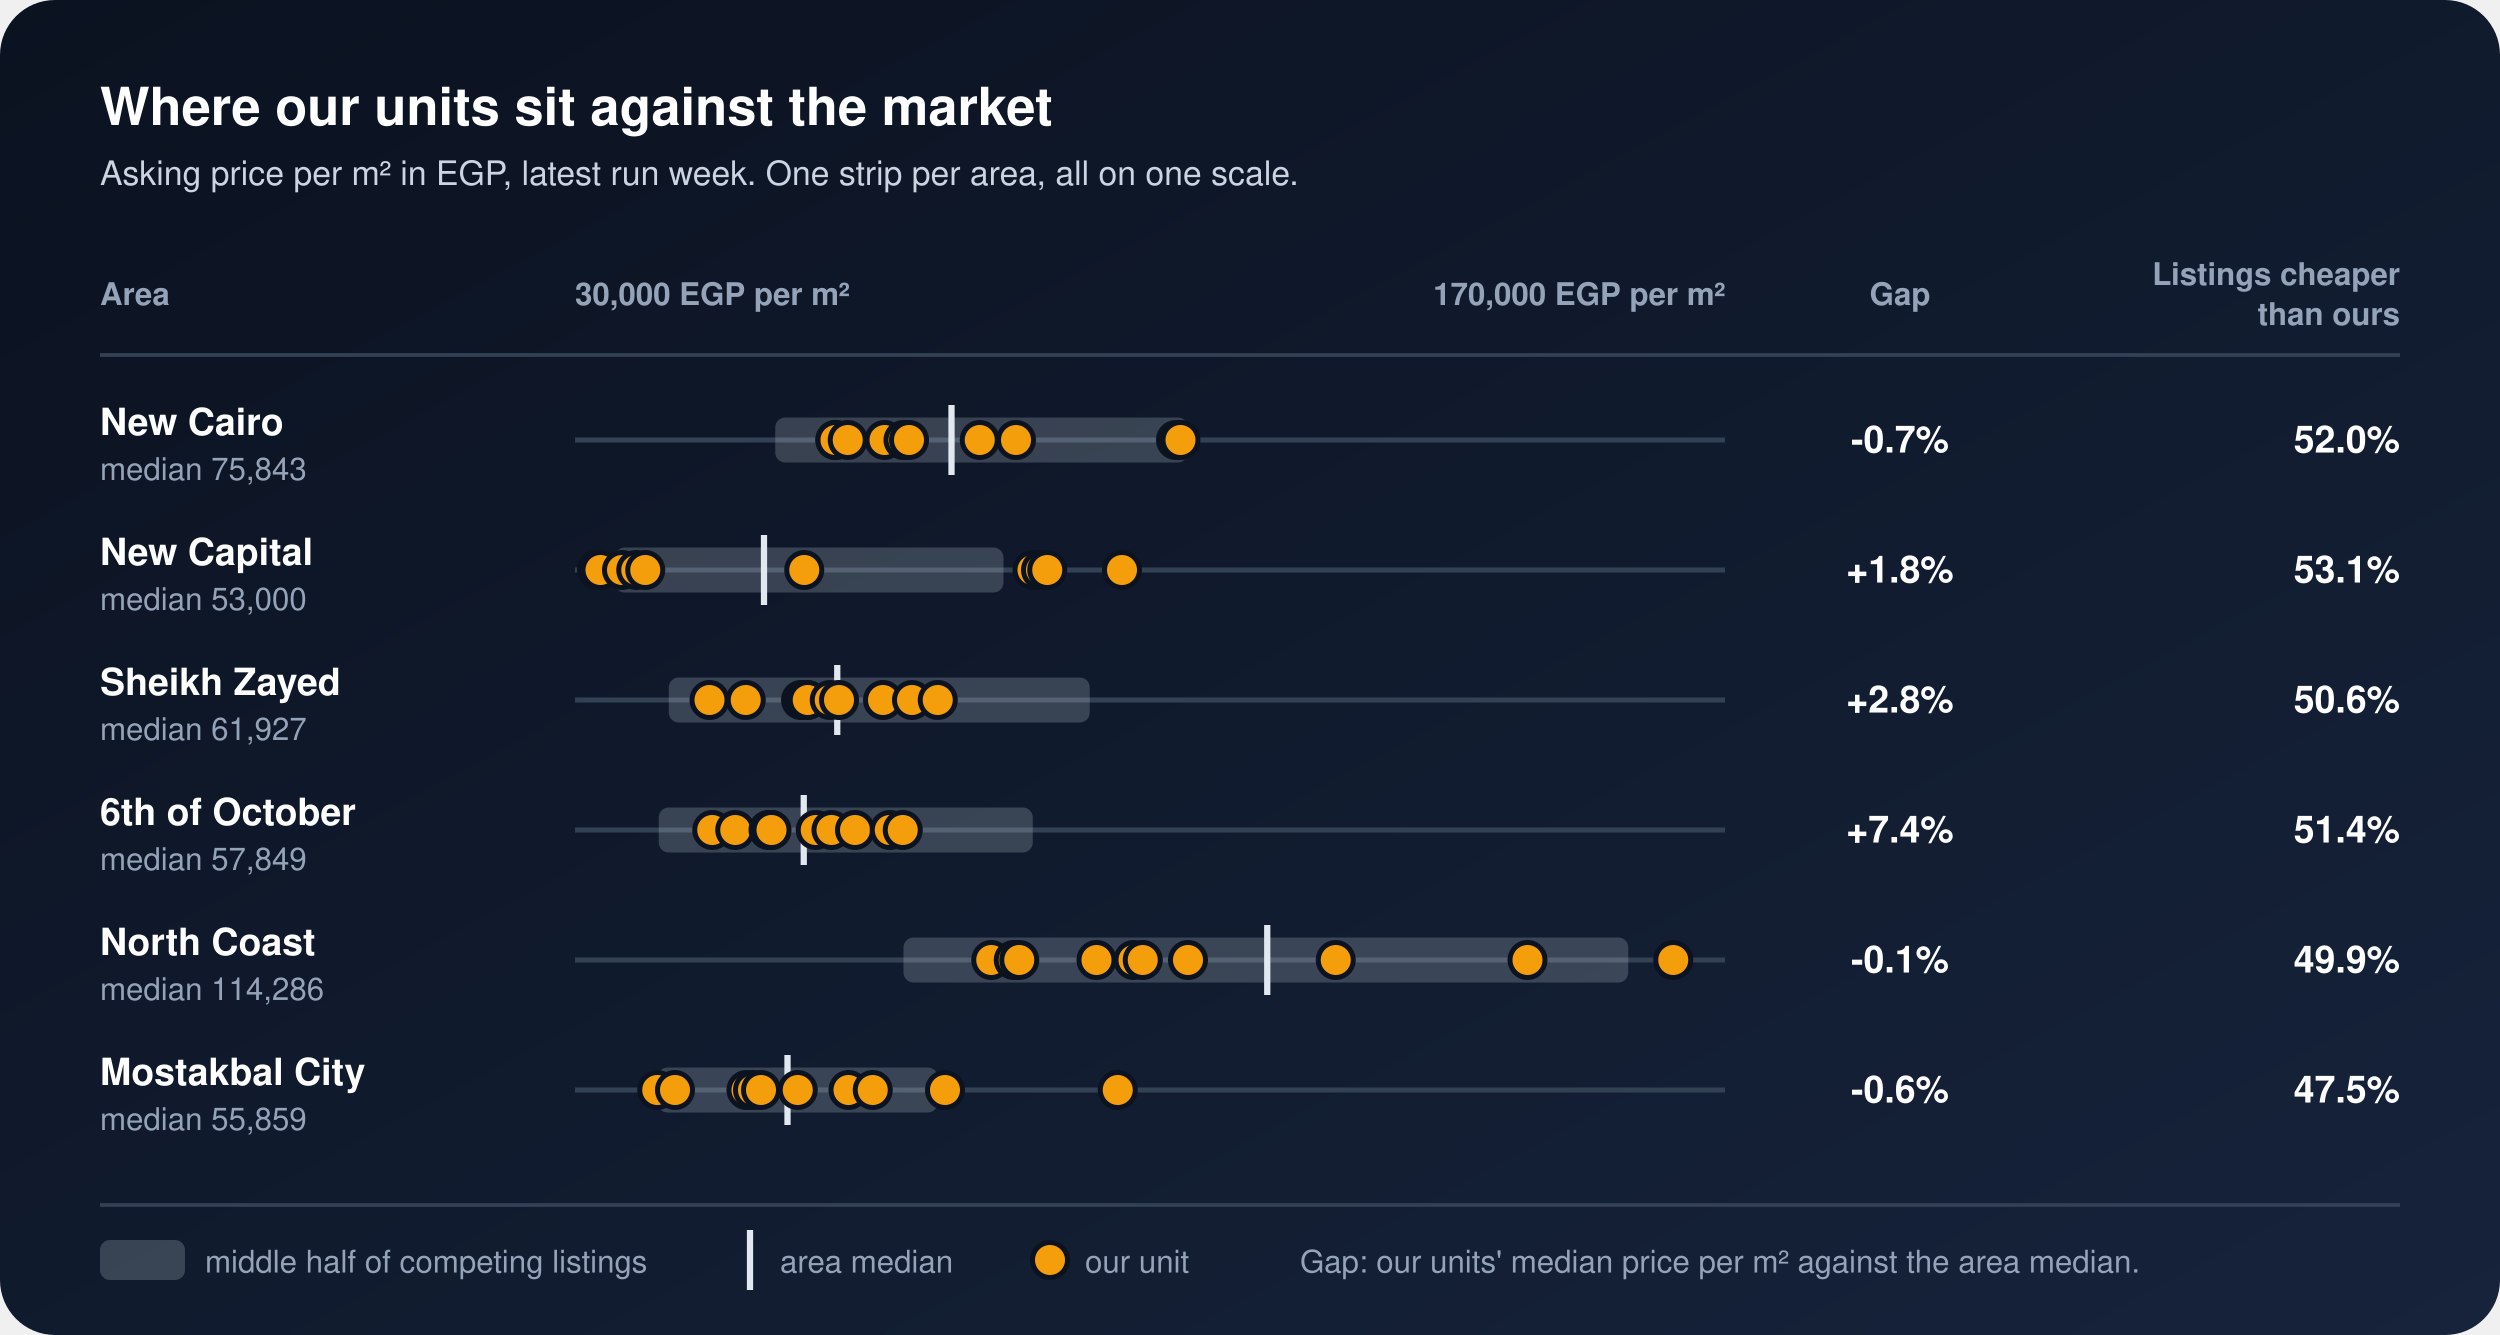
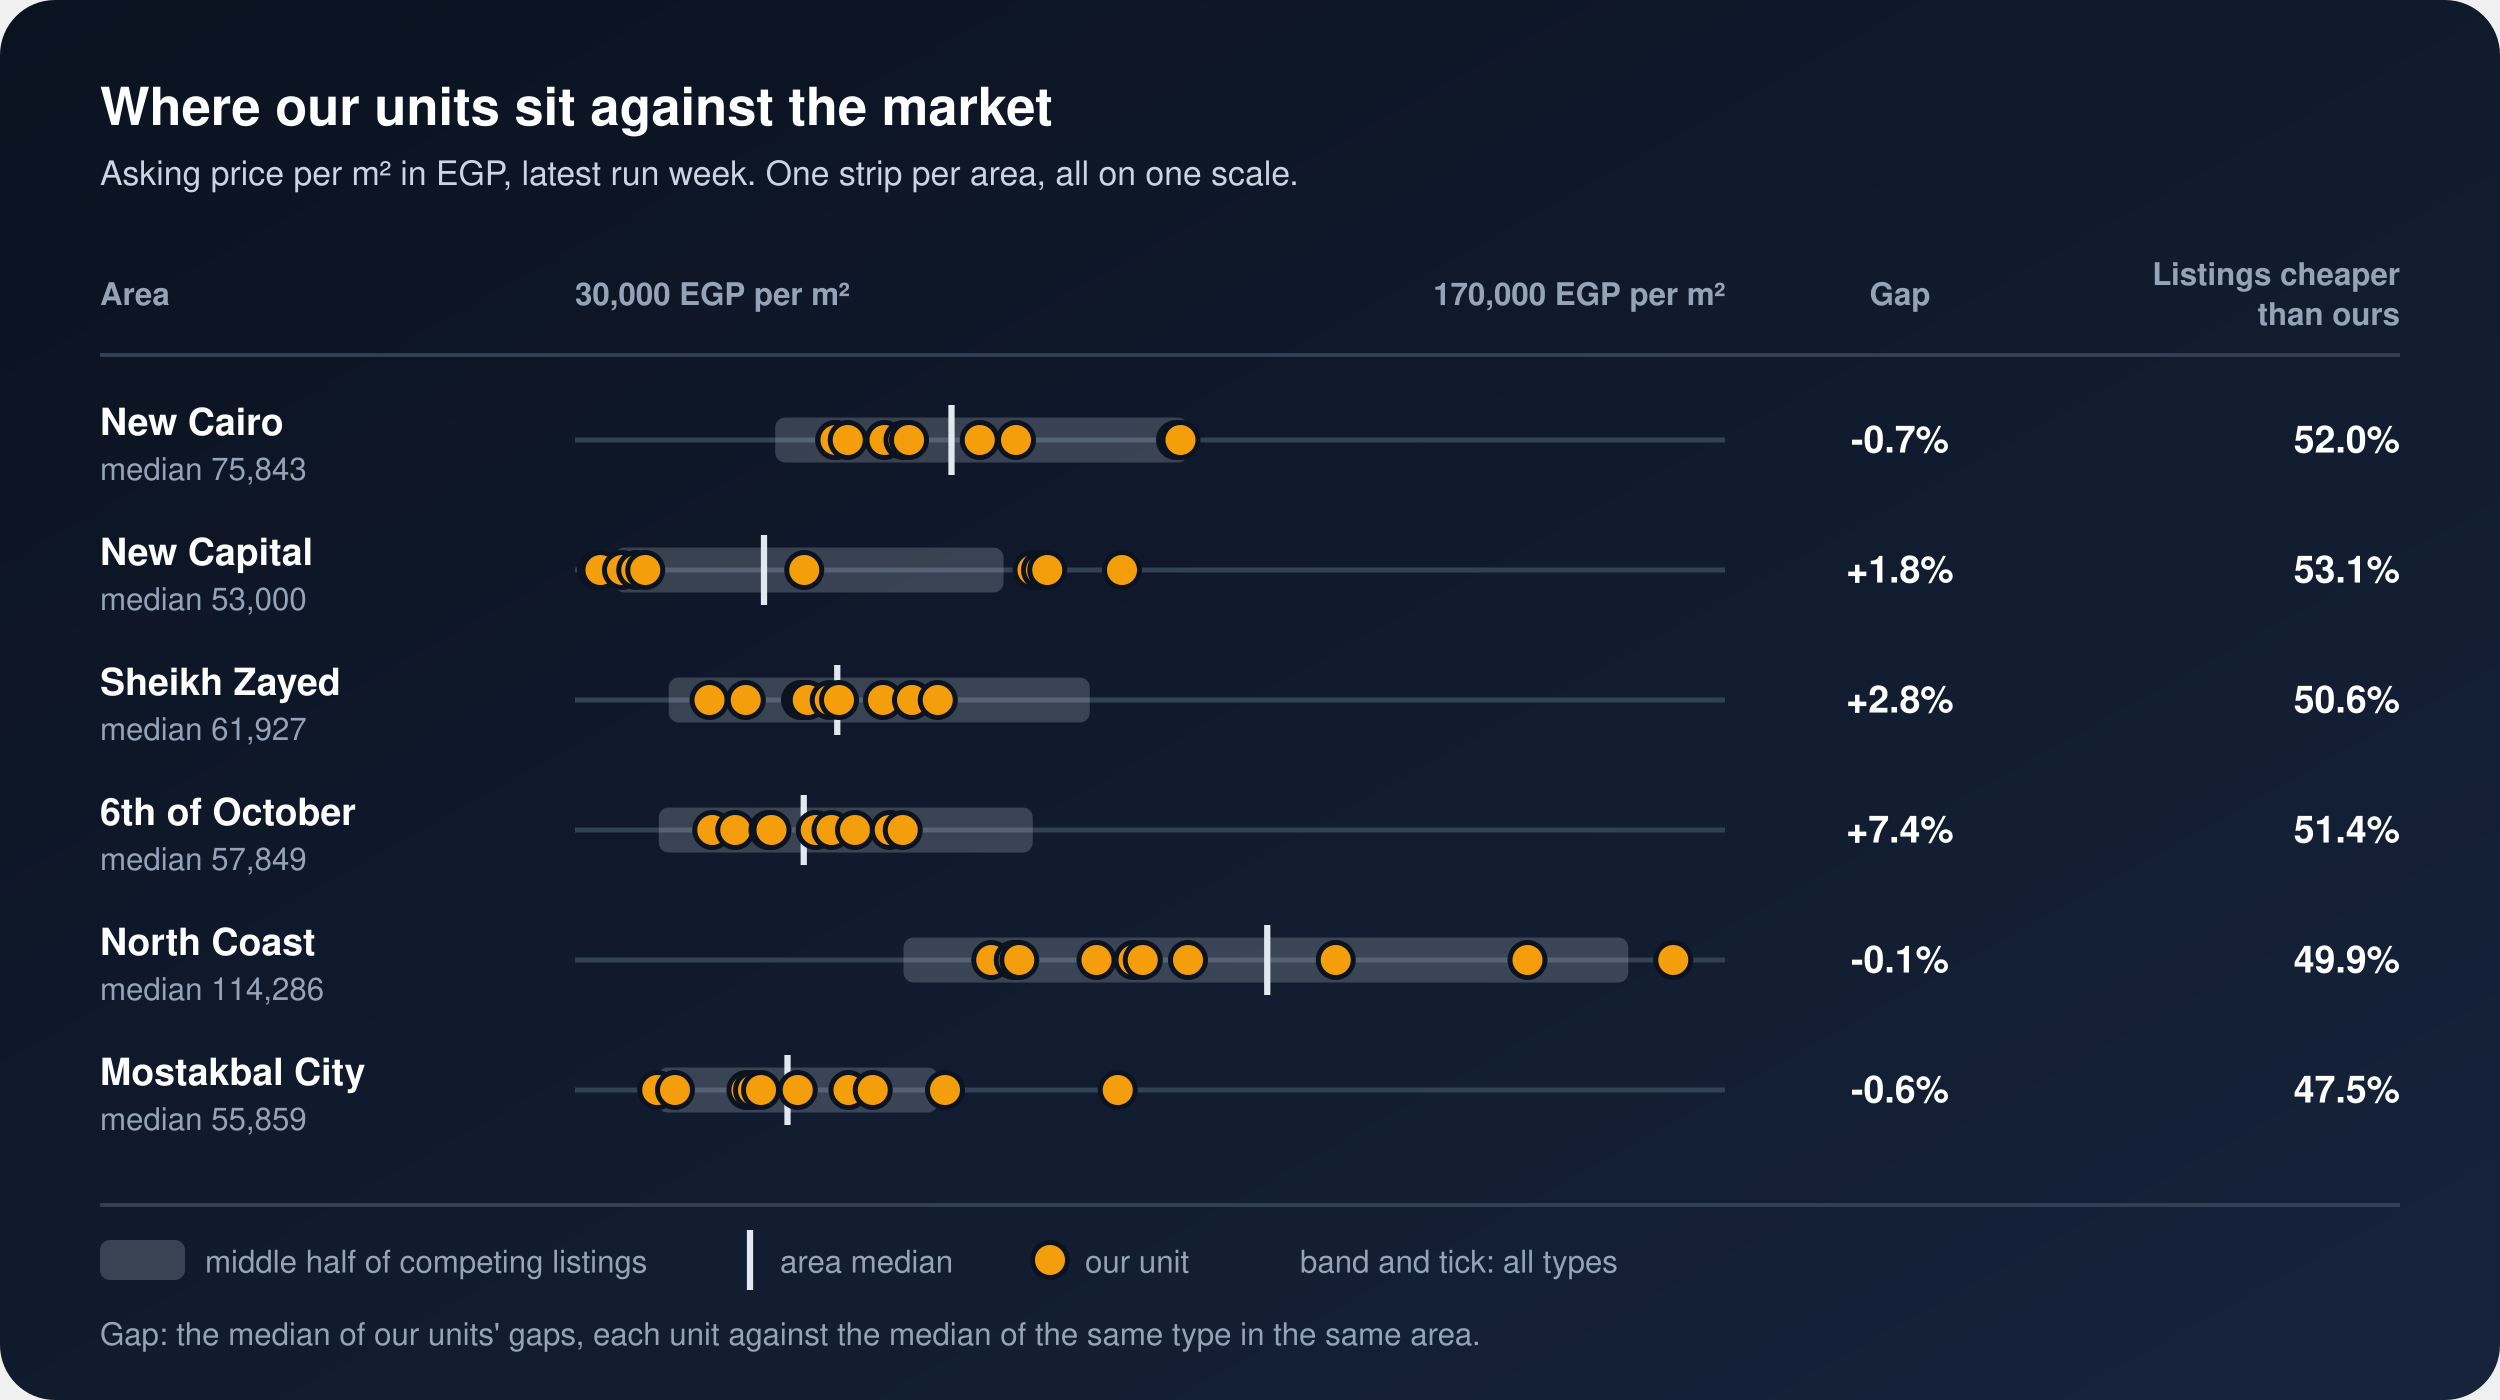
- <svg xmlns="http://www.w3.org/2000/svg" viewBox="0 0 1000 534" width="1000" height="534" role="img" aria-label="Price gap by area: one strip per area (New Cairo, New Capital, Sheikh Zayed, 6th of October, North Coast, Mostakbal City). On each strip a band shows the middle half of competing listings by asking price per square metre, a tick shows the area median, and dots show our units. The gap between our units and the area median is written beside each strip, and the share of competing listings cheaper than ours at its right end.">
+ <svg xmlns="http://www.w3.org/2000/svg" viewBox="0 0 1000 560" width="1000" height="560" role="img" aria-label="Price gap by area: one strip per area (New Cairo, New Capital, Sheikh Zayed, 6th of October, North Coast, Mostakbal City). On each strip a band shows the middle half of competing listings by asking price per square metre, a tick shows their median, both over all unit types, and dots show our units. The gap, the median of our units' gaps with each unit against the median of the same type in the same area, is written beside each strip, and the share of competing listings cheaper than ours at its right end.">
  <defs>
    <linearGradient id="bg" x1="0" y1="0" x2="1" y2="1">
      <stop offset="0" stop-color="#0B1220" />
      <stop offset="1" stop-color="#16233B" />
    </linearGradient>
  </defs>
  <style>
    text { font-family: "Segoe UI", -apple-system, Helvetica, Arial, sans-serif; }
    .title { font-size: 21px; font-weight: 700; fill: #FFFFFF; }
    .sub { font-size: 13.5px; fill: #CBD5E1; }
    .head { font-size: 12.5px; font-weight: 600; fill: #94A3B8; }
    .area { font-size: 15px; font-weight: 700; fill: #FFFFFF; }
    .cap { font-size: 12.5px; fill: #94A3B8; }
    .val { font-size: 15px; font-weight: 700; fill: #FFFFFF; }
    .track { stroke: #334155; stroke-width: 2; }
    .band { fill: #CBD5E1; fill-opacity: 0.22; }
    .median { stroke: #E2E8F0; stroke-width: 2.5; }
    .ours { fill: #F59E0B; stroke: #0B1220; stroke-width: 2; }
  </style>
-   <rect width="1000" height="534" rx="22" fill="url(#bg)" />
+   <rect width="1000" height="560" rx="22" fill="url(#bg)" />
  <text x="40" y="50" class="title">Where our units sit against the market</text>
  <text x="40" y="74" class="sub">Asking price per m² in EGP, latest run week. One strip per area, all on one scale.</text>
  <text x="40" y="122" class="head">Area</text>
  <text x="230" y="122" class="head">
    <tspan id="nb-scale_min_m2">30,000</tspan> EGP per m²</text>
  <text x="690" y="122" class="head" text-anchor="end">
    <tspan id="nb-scale_max_m2">170,000</tspan> EGP per m²</text>
  <text x="760" y="122" class="head" text-anchor="middle">Gap</text>
  <text x="960" y="114" class="head" text-anchor="end">Listings cheaper</text>
  <text x="960" y="130" class="head" text-anchor="end">than ours</text>
  <line x1="40" y1="142" x2="960" y2="142" stroke="#334155" stroke-width="1.5" />
  <text x="40" y="174" class="area">New Cairo</text>
  <text x="40" y="192" class="cap">median <tspan id="nb-median_m2_new_cairo">75,843</tspan>
  </text>
  <line x1="230" y1="176" x2="690" y2="176" class="track" />
  <rect x="310.1" y="167" width="165" height="18" rx="4" class="band" />
  <line x1="380.6" y1="162" x2="380.6" y2="190" class="median" />
  <circle cx="334.1" cy="176" r="7" class="ours" />
  <circle cx="334.2" cy="176" r="7" class="ours" />
  <circle cx="339.1" cy="176" r="7" class="ours" />
  <circle cx="353.8" cy="176" r="7" class="ours" />
  <circle cx="361.4" cy="176" r="7" class="ours" />
  <circle cx="363.6" cy="176" r="7" class="ours" />
  <circle cx="391.9" cy="176" r="7" class="ours" />
  <circle cx="406.4" cy="176" r="7" class="ours" />
  <circle cx="470.4" cy="176" r="7" class="ours" />
  <circle cx="472.2" cy="176" r="7" class="ours" />
  <text x="760" y="181" class="val" text-anchor="middle">
    <tspan id="nb-gap_pct_new_cairo">-0.7</tspan>%</text>
  <text x="960" y="181" class="val" text-anchor="end">
    <tspan id="nb-share_cheaper_new_cairo">52.0</tspan>%</text>
  <text x="40" y="226" class="area">New Capital</text>
  <text x="40" y="244" class="cap">median <tspan id="nb-median_m2_new_capital">53,000</tspan>
  </text>
  <line x1="230" y1="228" x2="690" y2="228" class="track" />
  <rect x="245.9" y="219" width="155.5" height="18" rx="4" class="band" />
  <line x1="305.6" y1="214" x2="305.6" y2="242" class="median" />
  <circle cx="238.8" cy="228" r="7" class="ours" />
  <circle cx="240.2" cy="228" r="7" class="ours" />
  <circle cx="248.8" cy="228" r="7" class="ours" />
  <circle cx="254.5" cy="228" r="7" class="ours" />
  <circle cx="258.1" cy="228" r="7" class="ours" />
  <circle cx="321.7" cy="228" r="7" class="ours" />
  <circle cx="413" cy="228" r="7" class="ours" />
  <circle cx="416.4" cy="228" r="7" class="ours" />
  <circle cx="418.9" cy="228" r="7" class="ours" />
  <circle cx="448.8" cy="228" r="7" class="ours" />
  <text x="760" y="233" class="val" text-anchor="middle">
    <tspan id="nb-gap_pct_new_capital">+1.8</tspan>%</text>
  <text x="960" y="233" class="val" text-anchor="end">
    <tspan id="nb-share_cheaper_new_capital">53.1</tspan>%</text>
  <text x="40" y="278" class="area">Sheikh Zayed</text>
  <text x="40" y="296" class="cap">median <tspan id="nb-median_m2_sheikh_zayed">61,927</tspan>
  </text>
  <line x1="230" y1="280" x2="690" y2="280" class="track" />
  <rect x="267.5" y="271" width="168.4" height="18" rx="4" class="band" />
  <line x1="334.9" y1="266" x2="334.9" y2="294" class="median" />
  <circle cx="283.8" cy="280" r="7" class="ours" />
  <circle cx="298.3" cy="280" r="7" class="ours" />
  <circle cx="320.4" cy="280" r="7" class="ours" />
  <circle cx="322.1" cy="280" r="7" class="ours" />
  <circle cx="323.1" cy="280" r="7" class="ours" />
  <circle cx="331.9" cy="280" r="7" class="ours" />
  <circle cx="335.6" cy="280" r="7" class="ours" />
  <circle cx="353.2" cy="280" r="7" class="ours" />
  <circle cx="364.8" cy="280" r="7" class="ours" />
  <circle cx="375.1" cy="280" r="7" class="ours" />
  <text x="760" y="285" class="val" text-anchor="middle">
    <tspan id="nb-gap_pct_sheikh_zayed">+2.8</tspan>%</text>
  <text x="960" y="285" class="val" text-anchor="end">
    <tspan id="nb-share_cheaper_sheikh_zayed">50.6</tspan>%</text>
  <text x="40" y="330" class="area">6th of October</text>
  <text x="40" y="348" class="cap">median <tspan id="nb-median_m2_sixth_october">57,849</tspan>
  </text>
  <line x1="230" y1="332" x2="690" y2="332" class="track" />
  <rect x="263.5" y="323" width="149.6" height="18" rx="4" class="band" />
  <line x1="321.5" y1="318" x2="321.5" y2="346" class="median" />
  <circle cx="284.9" cy="332" r="7" class="ours" />
  <circle cx="294.1" cy="332" r="7" class="ours" />
  <circle cx="307.4" cy="332" r="7" class="ours" />
  <circle cx="308.3" cy="332" r="7" class="ours" />
  <circle cx="308.6" cy="332" r="7" class="ours" />
  <circle cx="326.3" cy="332" r="7" class="ours" />
  <circle cx="332.6" cy="332" r="7" class="ours" />
  <circle cx="342" cy="332" r="7" class="ours" />
  <circle cx="355.9" cy="332" r="7" class="ours" />
  <circle cx="361.1" cy="332" r="7" class="ours" />
  <text x="760" y="337" class="val" text-anchor="middle">
    <tspan id="nb-gap_pct_sixth_october">+7.4</tspan>%</text>
  <text x="960" y="337" class="val" text-anchor="end">
    <tspan id="nb-share_cheaper_sixth_october">51.4</tspan>%</text>
  <text x="40" y="382" class="area">North Coast</text>
  <text x="40" y="400" class="cap">median <tspan id="nb-median_m2_north_coast">114,286</tspan>
  </text>
  <line x1="230" y1="384" x2="690" y2="384" class="track" />
  <rect x="361.4" y="375" width="289.9" height="18" rx="4" class="band" />
  <line x1="506.9" y1="370" x2="506.9" y2="398" class="median" />
  <circle cx="396.5" cy="384" r="7" class="ours" />
  <circle cx="405.5" cy="384" r="7" class="ours" />
  <circle cx="407.7" cy="384" r="7" class="ours" />
  <circle cx="438.6" cy="384" r="7" class="ours" />
  <circle cx="453.4" cy="384" r="7" class="ours" />
  <circle cx="457.1" cy="384" r="7" class="ours" />
  <circle cx="475.2" cy="384" r="7" class="ours" />
  <circle cx="534.3" cy="384" r="7" class="ours" />
  <circle cx="611" cy="384" r="7" class="ours" />
  <circle cx="669.3" cy="384" r="7" class="ours" />
  <text x="760" y="389" class="val" text-anchor="middle">
    <tspan id="nb-gap_pct_north_coast">-0.1</tspan>%</text>
  <text x="960" y="389" class="val" text-anchor="end">
    <tspan id="nb-share_cheaper_north_coast">49.9</tspan>%</text>
  <text x="40" y="434" class="area">Mostakbal City</text>
  <text x="40" y="452" class="cap">median <tspan id="nb-median_m2_mostakbal_city">55,859</tspan>
  </text>
  <line x1="230" y1="436" x2="690" y2="436" class="track" />
  <rect x="263" y="427" width="112.1" height="18" rx="4" class="band" />
  <line x1="315" y1="422" x2="315" y2="450" class="median" />
  <circle cx="262.9" cy="436" r="7" class="ours" />
  <circle cx="270" cy="436" r="7" class="ours" />
  <circle cx="298.6" cy="436" r="7" class="ours" />
  <circle cx="301.2" cy="436" r="7" class="ours" />
  <circle cx="304.4" cy="436" r="7" class="ours" />
  <circle cx="319.1" cy="436" r="7" class="ours" />
  <circle cx="339.4" cy="436" r="7" class="ours" />
  <circle cx="349.1" cy="436" r="7" class="ours" />
  <circle cx="378" cy="436" r="7" class="ours" />
  <circle cx="447.1" cy="436" r="7" class="ours" />
  <text x="760" y="441" class="val" text-anchor="middle">
    <tspan id="nb-gap_pct_mostakbal_city">-0.6</tspan>%</text>
  <text x="960" y="441" class="val" text-anchor="end">
    <tspan id="nb-share_cheaper_mostakbal_city">47.5</tspan>%</text>
  <line x1="40" y1="482" x2="960" y2="482" stroke="#334155" stroke-width="1.5" />
  <rect x="40" y="496" width="34" height="16" rx="4" class="band" />
  <text x="82" y="509" class="cap">middle half of competing listings</text>
  <line x1="300" y1="492" x2="300" y2="516" class="median" />
  <text x="312" y="509" class="cap">area median</text>
  <circle cx="420" cy="504" r="7" class="ours" />
  <text x="434" y="509" class="cap">our unit</text>
-   <text x="520" y="509" class="cap">Gap: our units' median price per m² against the area median.</text>
+   <text x="520" y="509" class="cap">band and tick: all types</text>
+   <text x="40" y="538" class="cap">Gap: the median of our units' gaps, each unit against the median of the same type in the same area.</text>
</svg>
